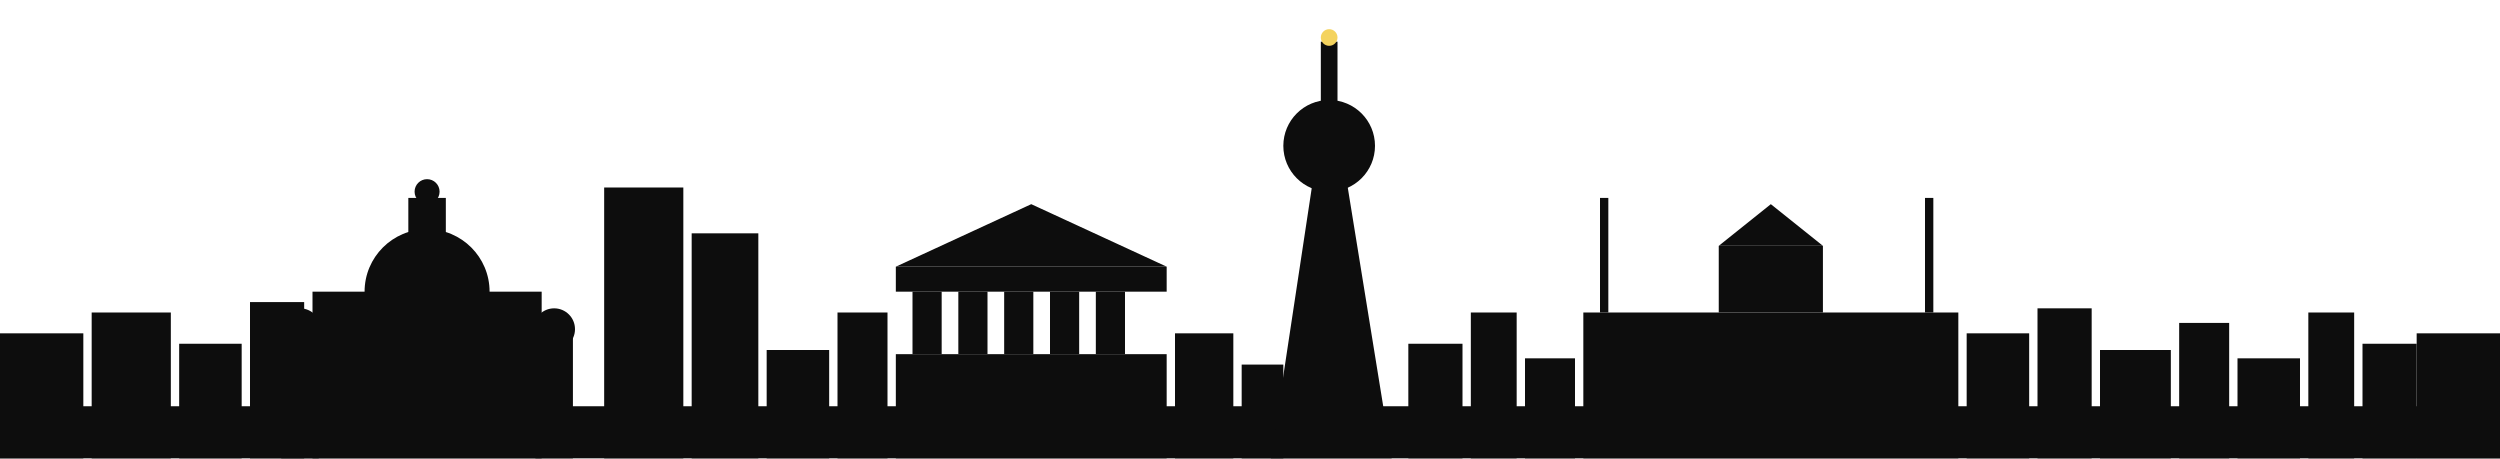
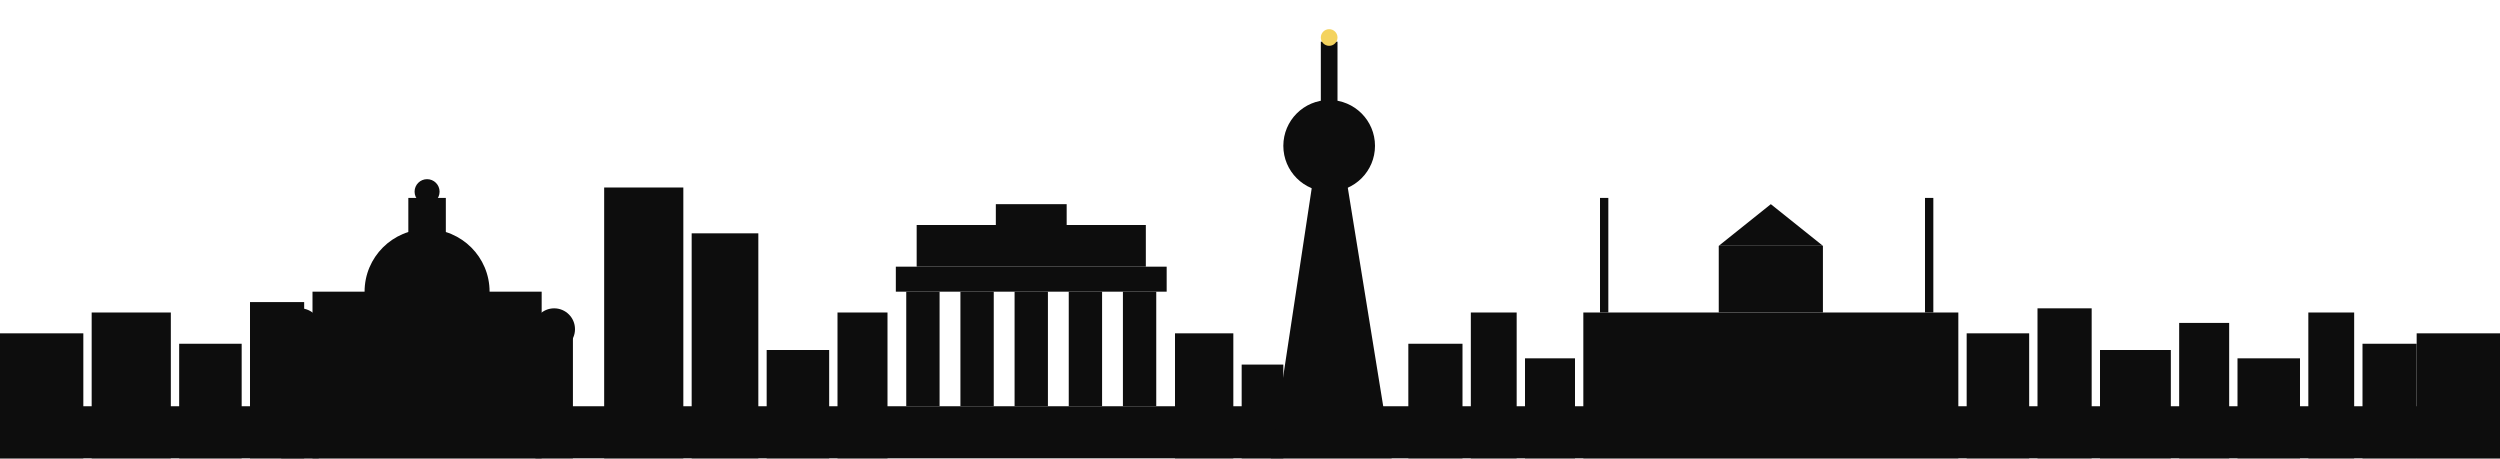
<svg xmlns="http://www.w3.org/2000/svg" width="1200" height="220" viewBox="0 0 1200 220">
  <g fill="#0D0D0D">
    <rect x="0" y="195" width="1200" height="25" />
    <rect x="0" y="160" width="40" height="60" />
    <rect x="44" y="150" width="38" height="70" />
    <rect x="86" y="165" width="30" height="55" />
    <rect x="120" y="145" width="26" height="75" />
    <rect x="150" y="140" width="110" height="80" />
    <circle cx="205" cy="140" r="30" />
    <rect x="196" y="95" width="18" height="45" />
    <circle cx="205" cy="92" r="6" />
    <rect x="135" y="160" width="18" height="60" />
    <circle cx="144" cy="158" r="10" />
    <rect x="257" y="160" width="18" height="60" />
    <circle cx="266" cy="158" r="10" />
    <rect x="290" y="90" width="38" height="130" />
    <rect x="332" y="112" width="32" height="108" />
    <rect x="368" y="168" width="30" height="52" />
    <rect x="402" y="150" width="24" height="70" />
-     <rect x="430" y="170" width="130" height="50" />
-     <rect x="438" y="140" width="14" height="30" />
-     <rect x="460" y="140" width="14" height="30" />
-     <rect x="482" y="140" width="14" height="30" />
-     <rect x="504" y="140" width="14" height="30" />
-     <rect x="526" y="140" width="14" height="30" />
+     <rect x="435" y="140" width="16" height="55" />
+     <rect x="461" y="140" width="16" height="55" />
+     <rect x="487" y="140" width="16" height="55" />
+     <rect x="513" y="140" width="16" height="55" />
+     <rect x="539" y="140" width="16" height="55" />
    <rect x="430" y="128" width="130" height="12" />
-     <polygon points="430,128 560,128 495,98" />
+     <rect x="440" y="108" width="110" height="20" />
+     <rect x="478" y="98" width="34" height="10" />
    <rect x="564" y="160" width="28" height="60" />
    <rect x="596" y="175" width="20" height="45" />
    <polygon points="610,220 638,35 668,220" />
    <rect x="634" y="20" width="8" height="180" />
    <circle cx="638" cy="70" r="22" />
    <rect x="635" y="20" width="6" height="45" />
    <circle cx="638" cy="18" r="4" fill="#F4D35E" />
    <rect x="676" y="165" width="26" height="55" />
    <rect x="706" y="150" width="22" height="70" />
    <rect x="732" y="172" width="24" height="48" />
    <rect x="760" y="150" width="180" height="70" />
    <rect x="825" y="118" width="50" height="32" />
    <polygon points="825,118 875,118 850,98" />
    <rect x="768" y="95" width="4" height="55" />
    <rect x="924" y="95" width="4" height="55" />
    <rect x="944" y="160" width="30" height="60" />
    <rect x="978" y="148" width="26" height="72" />
    <rect x="1008" y="168" width="34" height="52" />
    <rect x="1046" y="155" width="24" height="65" />
    <rect x="1074" y="172" width="30" height="48" />
    <rect x="1108" y="150" width="22" height="70" />
    <rect x="1134" y="165" width="26" height="55" />
    <rect x="1160" y="160" width="40" height="60" />
  </g>
</svg>
